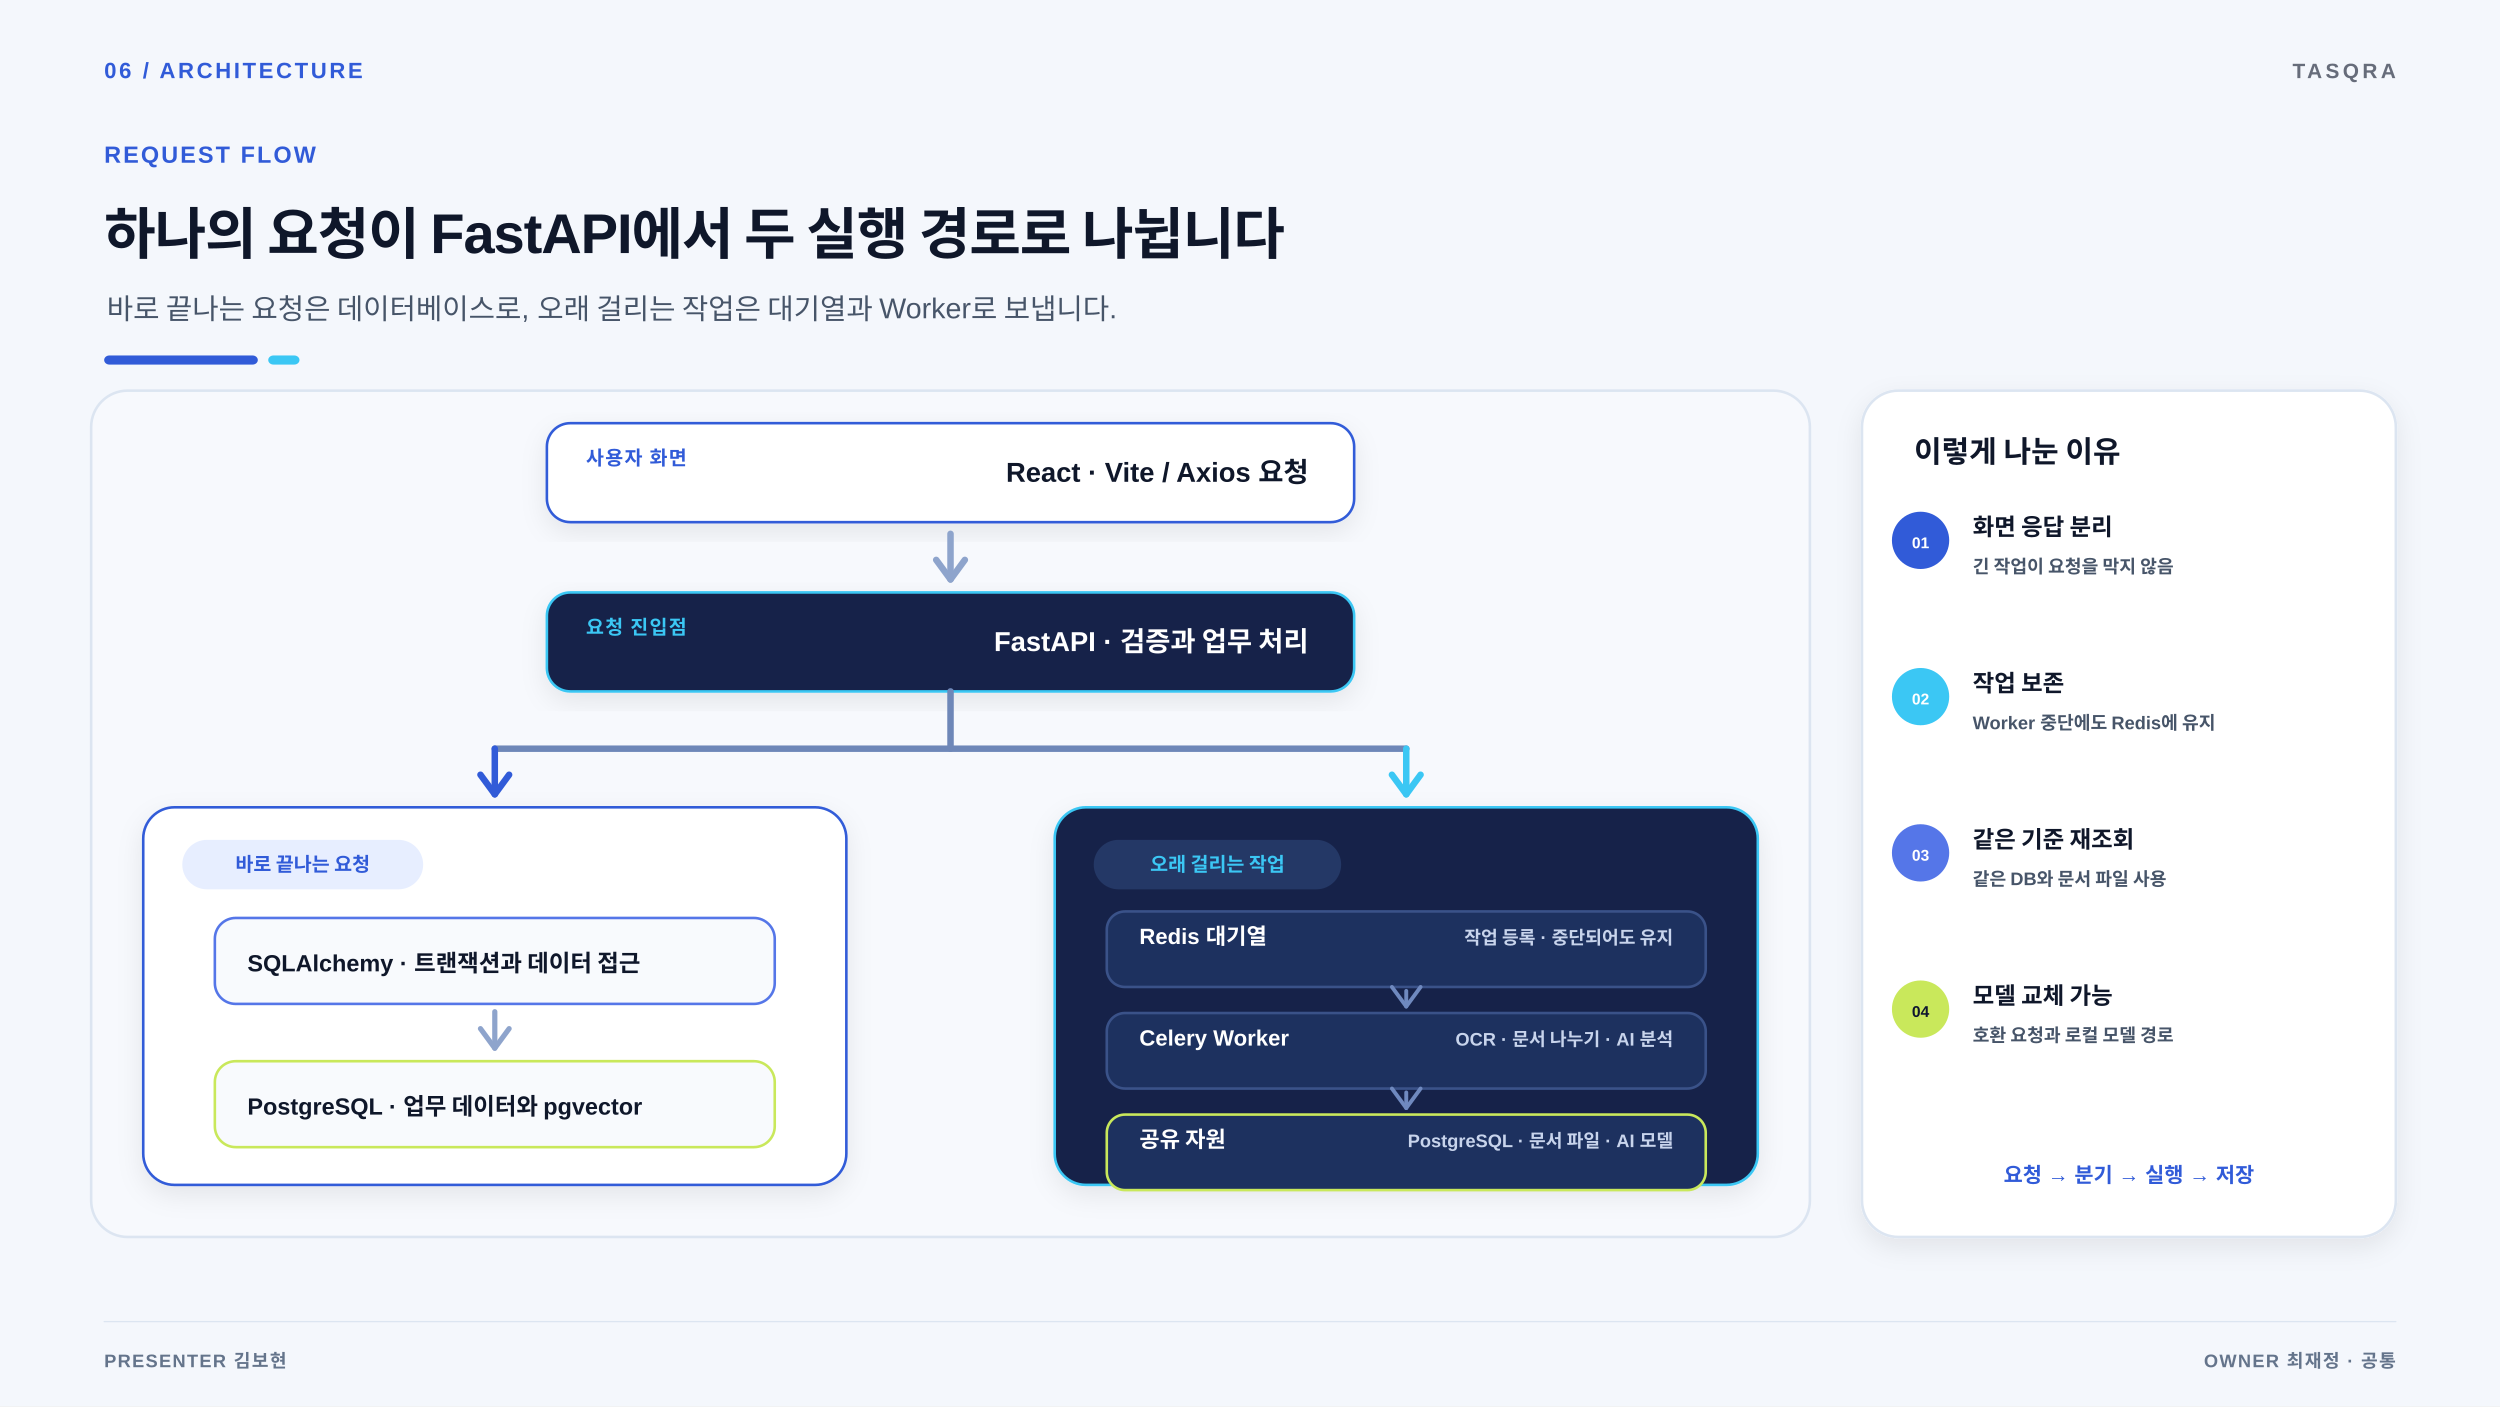
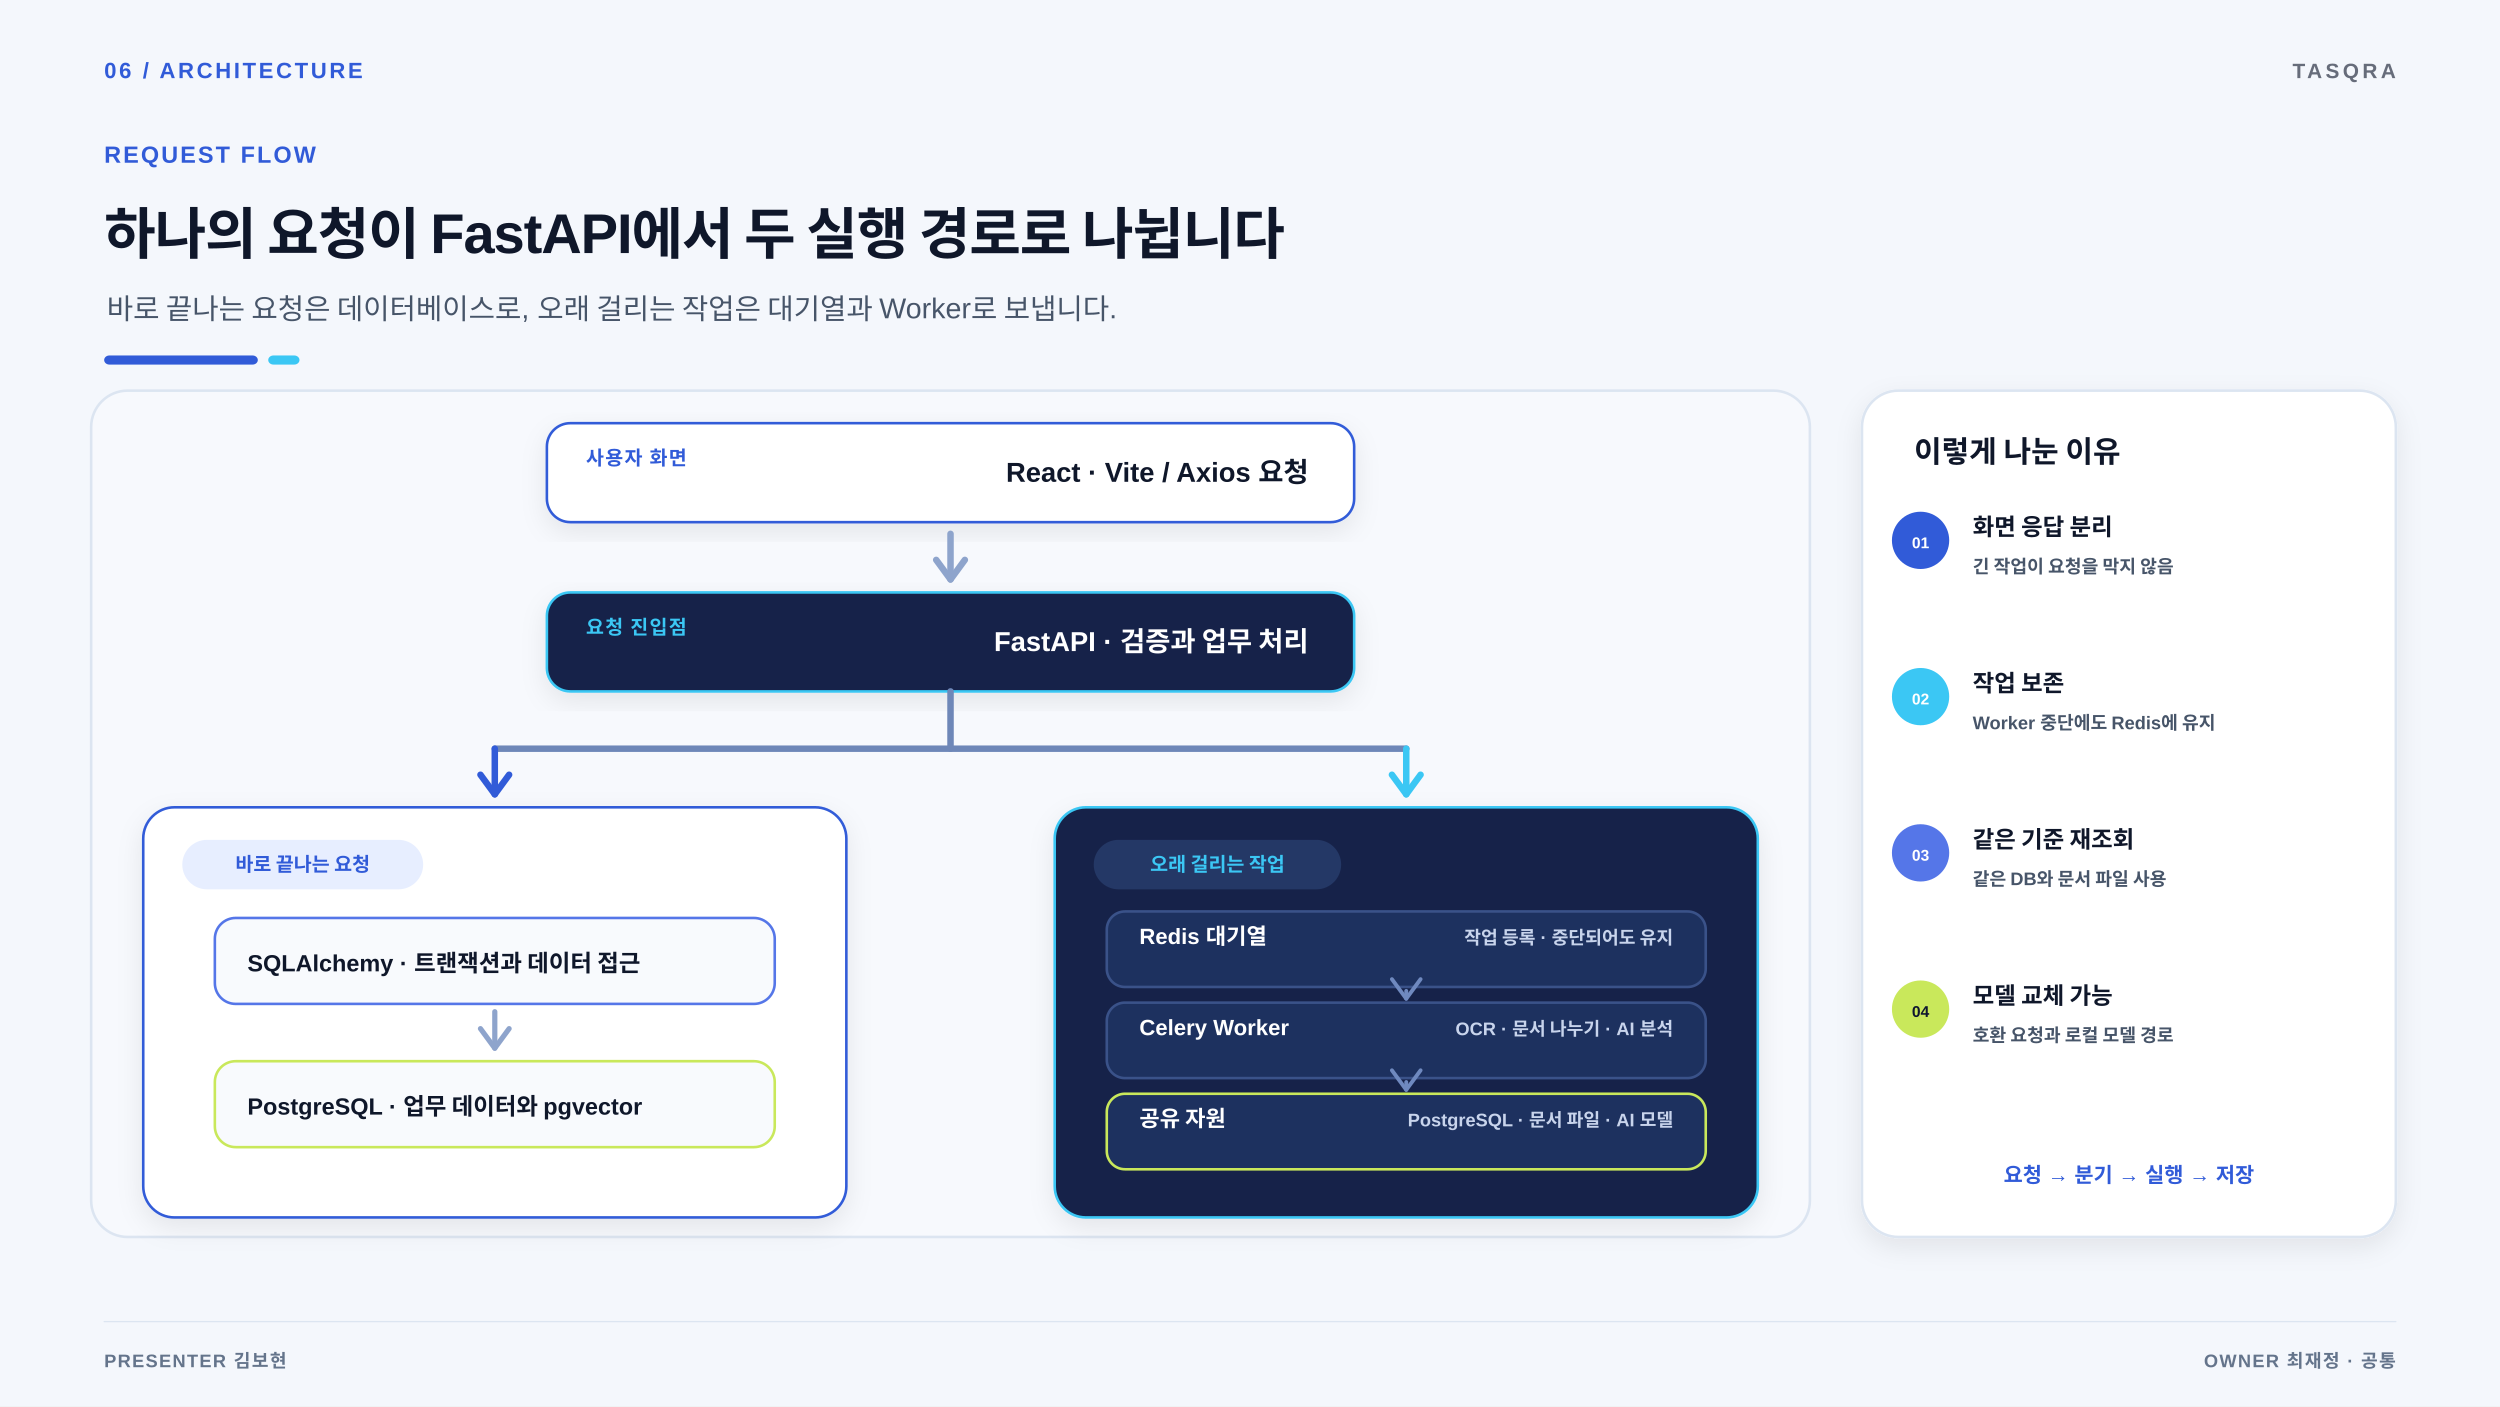
<svg xmlns="http://www.w3.org/2000/svg" width="1920" height="1080" viewBox="0 0 1920 1080">
  <defs>
    <style>@font-face{font-family:NotoKR;src:url("../../포트폴리오/NotoSansKR.ttf") format("truetype");} text{font-family:NotoKR,Arial,sans-serif;}</style>
    <filter id="shadow" x="-20%" y="-20%" width="140%" height="140%">
      <feDropShadow dx="0" dy="12" stdDeviation="16" flood-color="#0E162F" flood-opacity="0.11" />
    </filter>
    <filter id="softShadow" x="-20%" y="-20%" width="140%" height="140%">
      <feDropShadow dx="0" dy="7" stdDeviation="10" flood-color="#0E162F" flood-opacity="0.08" />
    </filter>
  </defs>
  <rect x="0" y="0" width="1920" height="1080" rx="0" fill="#F4F7FC" stroke="none" stroke-width="0" opacity="1" />
  <text x="80" y="60" font-family="NotoKR, Arial, sans-serif" font-size="17" font-weight="800" font-style="normal" fill="#315BD8" text-anchor="start" letter-spacing="2" opacity="1">06  /  ARCHITECTURE</text>
  <text x="1840" y="60" font-family="NotoKR, Arial, sans-serif" font-size="16" font-weight="800" font-style="normal" fill="#0F172A" text-anchor="end" letter-spacing="2.6" opacity="0.62">TASQRA</text>
  <line x1="80" y1="1015" x2="1840" y2="1015" stroke="#DCE5F1" stroke-width="1" stroke-linecap="round" opacity="1" />
  <text x="80" y="1050" font-family="NotoKR, Arial, sans-serif" font-size="14" font-weight="700" font-style="normal" fill="#64748B" text-anchor="start" letter-spacing="1" opacity="1">PRESENTER  김보현</text>
  <text x="1840" y="1050" font-family="NotoKR, Arial, sans-serif" font-size="14" font-weight="700" font-style="normal" fill="#64748B" text-anchor="end" letter-spacing="1" opacity="1">OWNER  최재정 · 공통</text>
  <text x="80" y="125" font-family="NotoKR, Arial, sans-serif" font-size="18" font-weight="800" font-style="normal" fill="#315BD8" text-anchor="start" letter-spacing="1.6" opacity="1">REQUEST FLOW</text>
  <text x="80" y="195" font-family="NotoKR, Arial, sans-serif" font-size="43" font-weight="800" font-style="normal" fill="#0F172A" text-anchor="start" letter-spacing="-0.8" opacity="1">하나의 요청이 FastAPI에서 두 실행 경로로 나뉩니다</text>
  <text x="82" y="245" font-family="NotoKR, Arial, sans-serif" font-size="22" font-weight="500" font-style="normal" fill="#475569" text-anchor="start" letter-spacing="0" opacity="1">바로 끝나는 요청은 데이터베이스로, 오래 걸리는 작업은 대기열과 Worker로 보냅니다.</text>
  <rect x="80" y="273" width="118" height="7" rx="4" fill="#315BD8" stroke="none" stroke-width="0" opacity="1" />
  <rect x="206" y="273" width="24" height="7" rx="4" fill="#3BC7F4" stroke="none" stroke-width="0" opacity="1" />
  <rect x="70" y="300" width="1320" height="650" rx="28" fill="#F7F9FD" stroke="#DCE5F1" stroke-width="2" opacity="1" />
  <rect x="420" y="325" width="620" height="76" rx="18" fill="#FFFFFF" stroke="#315BD8" stroke-width="2" opacity="1" filter="url(#softShadow)" />
  <text x="450" y="357" font-family="NotoKR, Arial, sans-serif" font-size="15" font-weight="800" font-style="normal" fill="#315BD8" text-anchor="start" letter-spacing="1.0" opacity="1">사용자 화면</text>
  <text x="1005" y="370" font-family="NotoKR, Arial, sans-serif" font-size="21" font-weight="800" font-style="normal" fill="#0F172A" text-anchor="end" letter-spacing="0" opacity="1">React · Vite  /  Axios 요청</text>
  <line x1="730" y1="410" x2="730" y2="445" stroke="#8EA4CC" stroke-width="5" stroke-linecap="round" opacity="1" />
  <path d="M 719 430 L 730 445 L 741 430" fill="none" stroke="#8EA4CC" stroke-width="5" stroke-linecap="round" stroke-linejoin="round" />
  <rect x="420" y="455" width="620" height="76" rx="18" fill="#16234A" stroke="#3BC7F4" stroke-width="2" opacity="1" filter="url(#softShadow)" />
  <text x="450" y="487" font-family="NotoKR, Arial, sans-serif" font-size="15" font-weight="800" font-style="normal" fill="#3BC7F4" text-anchor="start" letter-spacing="1.0" opacity="1">요청 진입점</text>
  <text x="1005" y="500" font-family="NotoKR, Arial, sans-serif" font-size="21" font-weight="800" font-style="normal" fill="#FFFFFF" text-anchor="end" letter-spacing="0" opacity="1">FastAPI  ·  검증과 업무 처리</text>
  <line x1="730" y1="531" x2="730" y2="575" stroke="#6E87B8" stroke-width="5" stroke-linecap="round" opacity="1" />
  <line x1="380" y1="575" x2="1080" y2="575" stroke="#6E87B8" stroke-width="5" stroke-linecap="round" opacity="1" />
  <line x1="380" y1="575" x2="380" y2="610" stroke="#315BD8" stroke-width="5" stroke-linecap="round" opacity="1" />
  <path d="M 369 595 L 380 610 L 391 595" fill="none" stroke="#315BD8" stroke-width="5" stroke-linecap="round" stroke-linejoin="round" />
  <line x1="1080" y1="575" x2="1080" y2="610" stroke="#3BC7F4" stroke-width="5" stroke-linecap="round" opacity="1" />
  <path d="M 1069 595 L 1080 610 L 1091 595" fill="none" stroke="#3BC7F4" stroke-width="5" stroke-linecap="round" stroke-linejoin="round" />
-   <rect x="110" y="620" width="540" height="290" rx="24" fill="#FFFFFF" stroke="#315BD8" stroke-width="2" opacity="1" filter="url(#softShadow)" />
+   <rect x="110" y="620" width="540" height="315" rx="24" fill="#FFFFFF" stroke="#315BD8" stroke-width="2" opacity="1" filter="url(#softShadow)" />
  <rect x="140" y="645" width="185" height="38" rx="19.0" fill="#E7EEFF" stroke="none" stroke-width="0" opacity="1" />
  <text x="232.5" y="669.1" font-family="NotoKR, Arial, sans-serif" font-size="15" font-weight="700" font-style="normal" fill="#315BD8" text-anchor="middle" letter-spacing="0" opacity="1">바로 끝나는 요청</text>
  <rect x="165" y="705" width="430" height="66" rx="16" fill="#F8FAFD" stroke="#5576E8" stroke-width="2" opacity="1" />
  <text x="190" y="746" font-family="NotoKR, Arial, sans-serif" font-size="18" font-weight="800" font-style="normal" fill="#0F172A" text-anchor="start" letter-spacing="0" opacity="1">SQLAlchemy  ·  트랜잭션과 데이터 접근</text>
  <line x1="380" y1="777" x2="380" y2="805" stroke="#8EA4CC" stroke-width="4" stroke-linecap="round" opacity="1" />
  <path d="M 369 790 L 380 805 L 391 790" fill="none" stroke="#8EA4CC" stroke-width="4" stroke-linecap="round" stroke-linejoin="round" />
  <rect x="165" y="815" width="430" height="66" rx="16" fill="#F8FAFD" stroke="#C9E85B" stroke-width="2" opacity="1" />
  <text x="190" y="856" font-family="NotoKR, Arial, sans-serif" font-size="18" font-weight="800" font-style="normal" fill="#0F172A" text-anchor="start" letter-spacing="0" opacity="1">PostgreSQL  ·  업무 데이터와 pgvector</text>
-   <rect x="810" y="620" width="540" height="290" rx="24" fill="#16234A" stroke="#3BC7F4" stroke-width="2" opacity="1" filter="url(#softShadow)" />
+   <rect x="810" y="620" width="540" height="315" rx="24" fill="#16234A" stroke="#3BC7F4" stroke-width="2" opacity="1" filter="url(#softShadow)" />
  <rect x="840" y="645" width="190" height="38" rx="19.0" fill="#243866" stroke="none" stroke-width="0" opacity="1" />
  <text x="935.0" y="669.1" font-family="NotoKR, Arial, sans-serif" font-size="15" font-weight="700" font-style="normal" fill="#3BC7F4" text-anchor="middle" letter-spacing="0" opacity="1">오래 걸리는 작업</text>
  <rect x="850" y="700" width="460" height="58" rx="14" fill="#1D315F" stroke="#3A5289" stroke-width="2" opacity="1" />
  <text x="875" y="725" font-family="NotoKR, Arial, sans-serif" font-size="17" font-weight="800" font-style="normal" fill="#FFFFFF" text-anchor="start" letter-spacing="0" opacity="1">Redis 대기열</text>
  <text x="1285" y="725" font-family="NotoKR, Arial, sans-serif" font-size="14" font-weight="600" font-style="normal" fill="#C8D4EC" text-anchor="end" letter-spacing="0" opacity="1">작업 등록 · 중단되어도 유지</text>
-   <line x1="1080" y1="761" x2="1080" y2="773" stroke="#6F89BF" stroke-width="3" stroke-linecap="round" opacity="1" />
-   <path d="M 1069 758 L 1080 773 L 1091 758" fill="none" stroke="#6F89BF" stroke-width="3" stroke-linecap="round" stroke-linejoin="round" />
-   <rect x="850" y="778" width="460" height="58" rx="14" fill="#1D315F" stroke="#3A5289" stroke-width="2" opacity="1" />
-   <text x="875" y="803" font-family="NotoKR, Arial, sans-serif" font-size="17" font-weight="800" font-style="normal" fill="#FFFFFF" text-anchor="start" letter-spacing="0" opacity="1">Celery Worker</text>
-   <text x="1285" y="803" font-family="NotoKR, Arial, sans-serif" font-size="14" font-weight="600" font-style="normal" fill="#C8D4EC" text-anchor="end" letter-spacing="0" opacity="1">OCR · 문서 나누기 · AI 분석</text>
-   <line x1="1080" y1="839" x2="1080" y2="851" stroke="#6F89BF" stroke-width="3" stroke-linecap="round" opacity="1" />
-   <path d="M 1069 836 L 1080 851 L 1091 836" fill="none" stroke="#6F89BF" stroke-width="3" stroke-linecap="round" stroke-linejoin="round" />
-   <rect x="850" y="856" width="460" height="58" rx="14" fill="#1D315F" stroke="#C9E85B" stroke-width="2" opacity="1" />
-   <text x="875" y="881" font-family="NotoKR, Arial, sans-serif" font-size="17" font-weight="800" font-style="normal" fill="#FFFFFF" text-anchor="start" letter-spacing="0" opacity="1">공유 자원</text>
-   <text x="1285" y="881" font-family="NotoKR, Arial, sans-serif" font-size="14" font-weight="600" font-style="normal" fill="#C8D4EC" text-anchor="end" letter-spacing="0" opacity="1">PostgreSQL · 문서 파일 · AI 모델</text>
+   <line x1="1080" y1="761" x2="1080" y2="767" stroke="#6F89BF" stroke-width="3" stroke-linecap="round" opacity="1" />
+   <path d="M 1069 752 L 1080 767 L 1091 752" fill="none" stroke="#6F89BF" stroke-width="3" stroke-linecap="round" stroke-linejoin="round" />
+   <rect x="850" y="770" width="460" height="58" rx="14" fill="#1D315F" stroke="#3A5289" stroke-width="2" opacity="1" />
+   <text x="875" y="795" font-family="NotoKR, Arial, sans-serif" font-size="17" font-weight="800" font-style="normal" fill="#FFFFFF" text-anchor="start" letter-spacing="0" opacity="1">Celery Worker</text>
+   <text x="1285" y="795" font-family="NotoKR, Arial, sans-serif" font-size="14" font-weight="600" font-style="normal" fill="#C8D4EC" text-anchor="end" letter-spacing="0" opacity="1">OCR · 문서 나누기 · AI 분석</text>
+   <line x1="1080" y1="831" x2="1080" y2="837" stroke="#6F89BF" stroke-width="3" stroke-linecap="round" opacity="1" />
+   <path d="M 1069 822 L 1080 837 L 1091 822" fill="none" stroke="#6F89BF" stroke-width="3" stroke-linecap="round" stroke-linejoin="round" />
+   <rect x="850" y="840" width="460" height="58" rx="14" fill="#1D315F" stroke="#C9E85B" stroke-width="2" opacity="1" />
+   <text x="875" y="865" font-family="NotoKR, Arial, sans-serif" font-size="17" font-weight="800" font-style="normal" fill="#FFFFFF" text-anchor="start" letter-spacing="0" opacity="1">공유 자원</text>
+   <text x="1285" y="865" font-family="NotoKR, Arial, sans-serif" font-size="14" font-weight="600" font-style="normal" fill="#C8D4EC" text-anchor="end" letter-spacing="0" opacity="1">PostgreSQL · 문서 파일 · AI 모델</text>
  <rect x="1430" y="300" width="410" height="650" rx="28" fill="#FFFFFF" stroke="#DCE5F1" stroke-width="2" opacity="1" filter="url(#softShadow)" />
  <text x="1470" y="355" font-family="NotoKR, Arial, sans-serif" font-size="23" font-weight="800" font-style="normal" fill="#0F172A" text-anchor="start" letter-spacing="0" opacity="1">이렇게 나눈 이유</text>
  <circle cx="1475" cy="415" r="22" fill="#315BD8" stroke="none" stroke-width="0" opacity="1" />
  <text x="1475" y="421" font-family="NotoKR, Arial, sans-serif" font-size="12" font-weight="800" font-style="normal" fill="#FFFFFF" text-anchor="middle" letter-spacing="0" opacity="1">01</text>
  <text x="1515" y="411" font-family="NotoKR, Arial, sans-serif" font-size="18" font-weight="800" font-style="normal" fill="#0F172A" text-anchor="start" letter-spacing="0" opacity="1">화면 응답 분리</text>
  <text x="1515" y="440" font-family="NotoKR, Arial, sans-serif" font-size="14" font-weight="600" font-style="normal" fill="#475569" text-anchor="start" letter-spacing="0" opacity="1">긴 작업이 요청을 막지 않음</text>
  <circle cx="1475" cy="535" r="22" fill="#3BC7F4" stroke="none" stroke-width="0" opacity="1" />
  <text x="1475" y="541" font-family="NotoKR, Arial, sans-serif" font-size="12" font-weight="800" font-style="normal" fill="#FFFFFF" text-anchor="middle" letter-spacing="0" opacity="1">02</text>
  <text x="1515" y="531" font-family="NotoKR, Arial, sans-serif" font-size="18" font-weight="800" font-style="normal" fill="#0F172A" text-anchor="start" letter-spacing="0" opacity="1">작업 보존</text>
  <text x="1515" y="560" font-family="NotoKR, Arial, sans-serif" font-size="14" font-weight="600" font-style="normal" fill="#475569" text-anchor="start" letter-spacing="0" opacity="1">Worker 중단에도 Redis에 유지</text>
  <circle cx="1475" cy="655" r="22" fill="#5576E8" stroke="none" stroke-width="0" opacity="1" />
  <text x="1475" y="661" font-family="NotoKR, Arial, sans-serif" font-size="12" font-weight="800" font-style="normal" fill="#FFFFFF" text-anchor="middle" letter-spacing="0" opacity="1">03</text>
  <text x="1515" y="651" font-family="NotoKR, Arial, sans-serif" font-size="18" font-weight="800" font-style="normal" fill="#0F172A" text-anchor="start" letter-spacing="0" opacity="1">같은 기준 재조회</text>
  <text x="1515" y="680" font-family="NotoKR, Arial, sans-serif" font-size="14" font-weight="600" font-style="normal" fill="#475569" text-anchor="start" letter-spacing="0" opacity="1">같은 DB와 문서 파일 사용</text>
  <circle cx="1475" cy="775" r="22" fill="#C9E85B" stroke="none" stroke-width="0" opacity="1" />
  <text x="1475" y="781" font-family="NotoKR, Arial, sans-serif" font-size="12" font-weight="800" font-style="normal" fill="#0E162F" text-anchor="middle" letter-spacing="0" opacity="1">04</text>
  <text x="1515" y="771" font-family="NotoKR, Arial, sans-serif" font-size="18" font-weight="800" font-style="normal" fill="#0F172A" text-anchor="start" letter-spacing="0" opacity="1">모델 교체 가능</text>
  <text x="1515" y="800" font-family="NotoKR, Arial, sans-serif" font-size="14" font-weight="600" font-style="normal" fill="#475569" text-anchor="start" letter-spacing="0" opacity="1">호환 요청과 로컬 모델 경로</text>
  <text x="1635" y="908" font-family="NotoKR, Arial, sans-serif" font-size="16" font-weight="800" font-style="normal" fill="#315BD8" text-anchor="middle" letter-spacing="0" opacity="1">요청  →  분기  →  실행  →  저장</text>
</svg>
